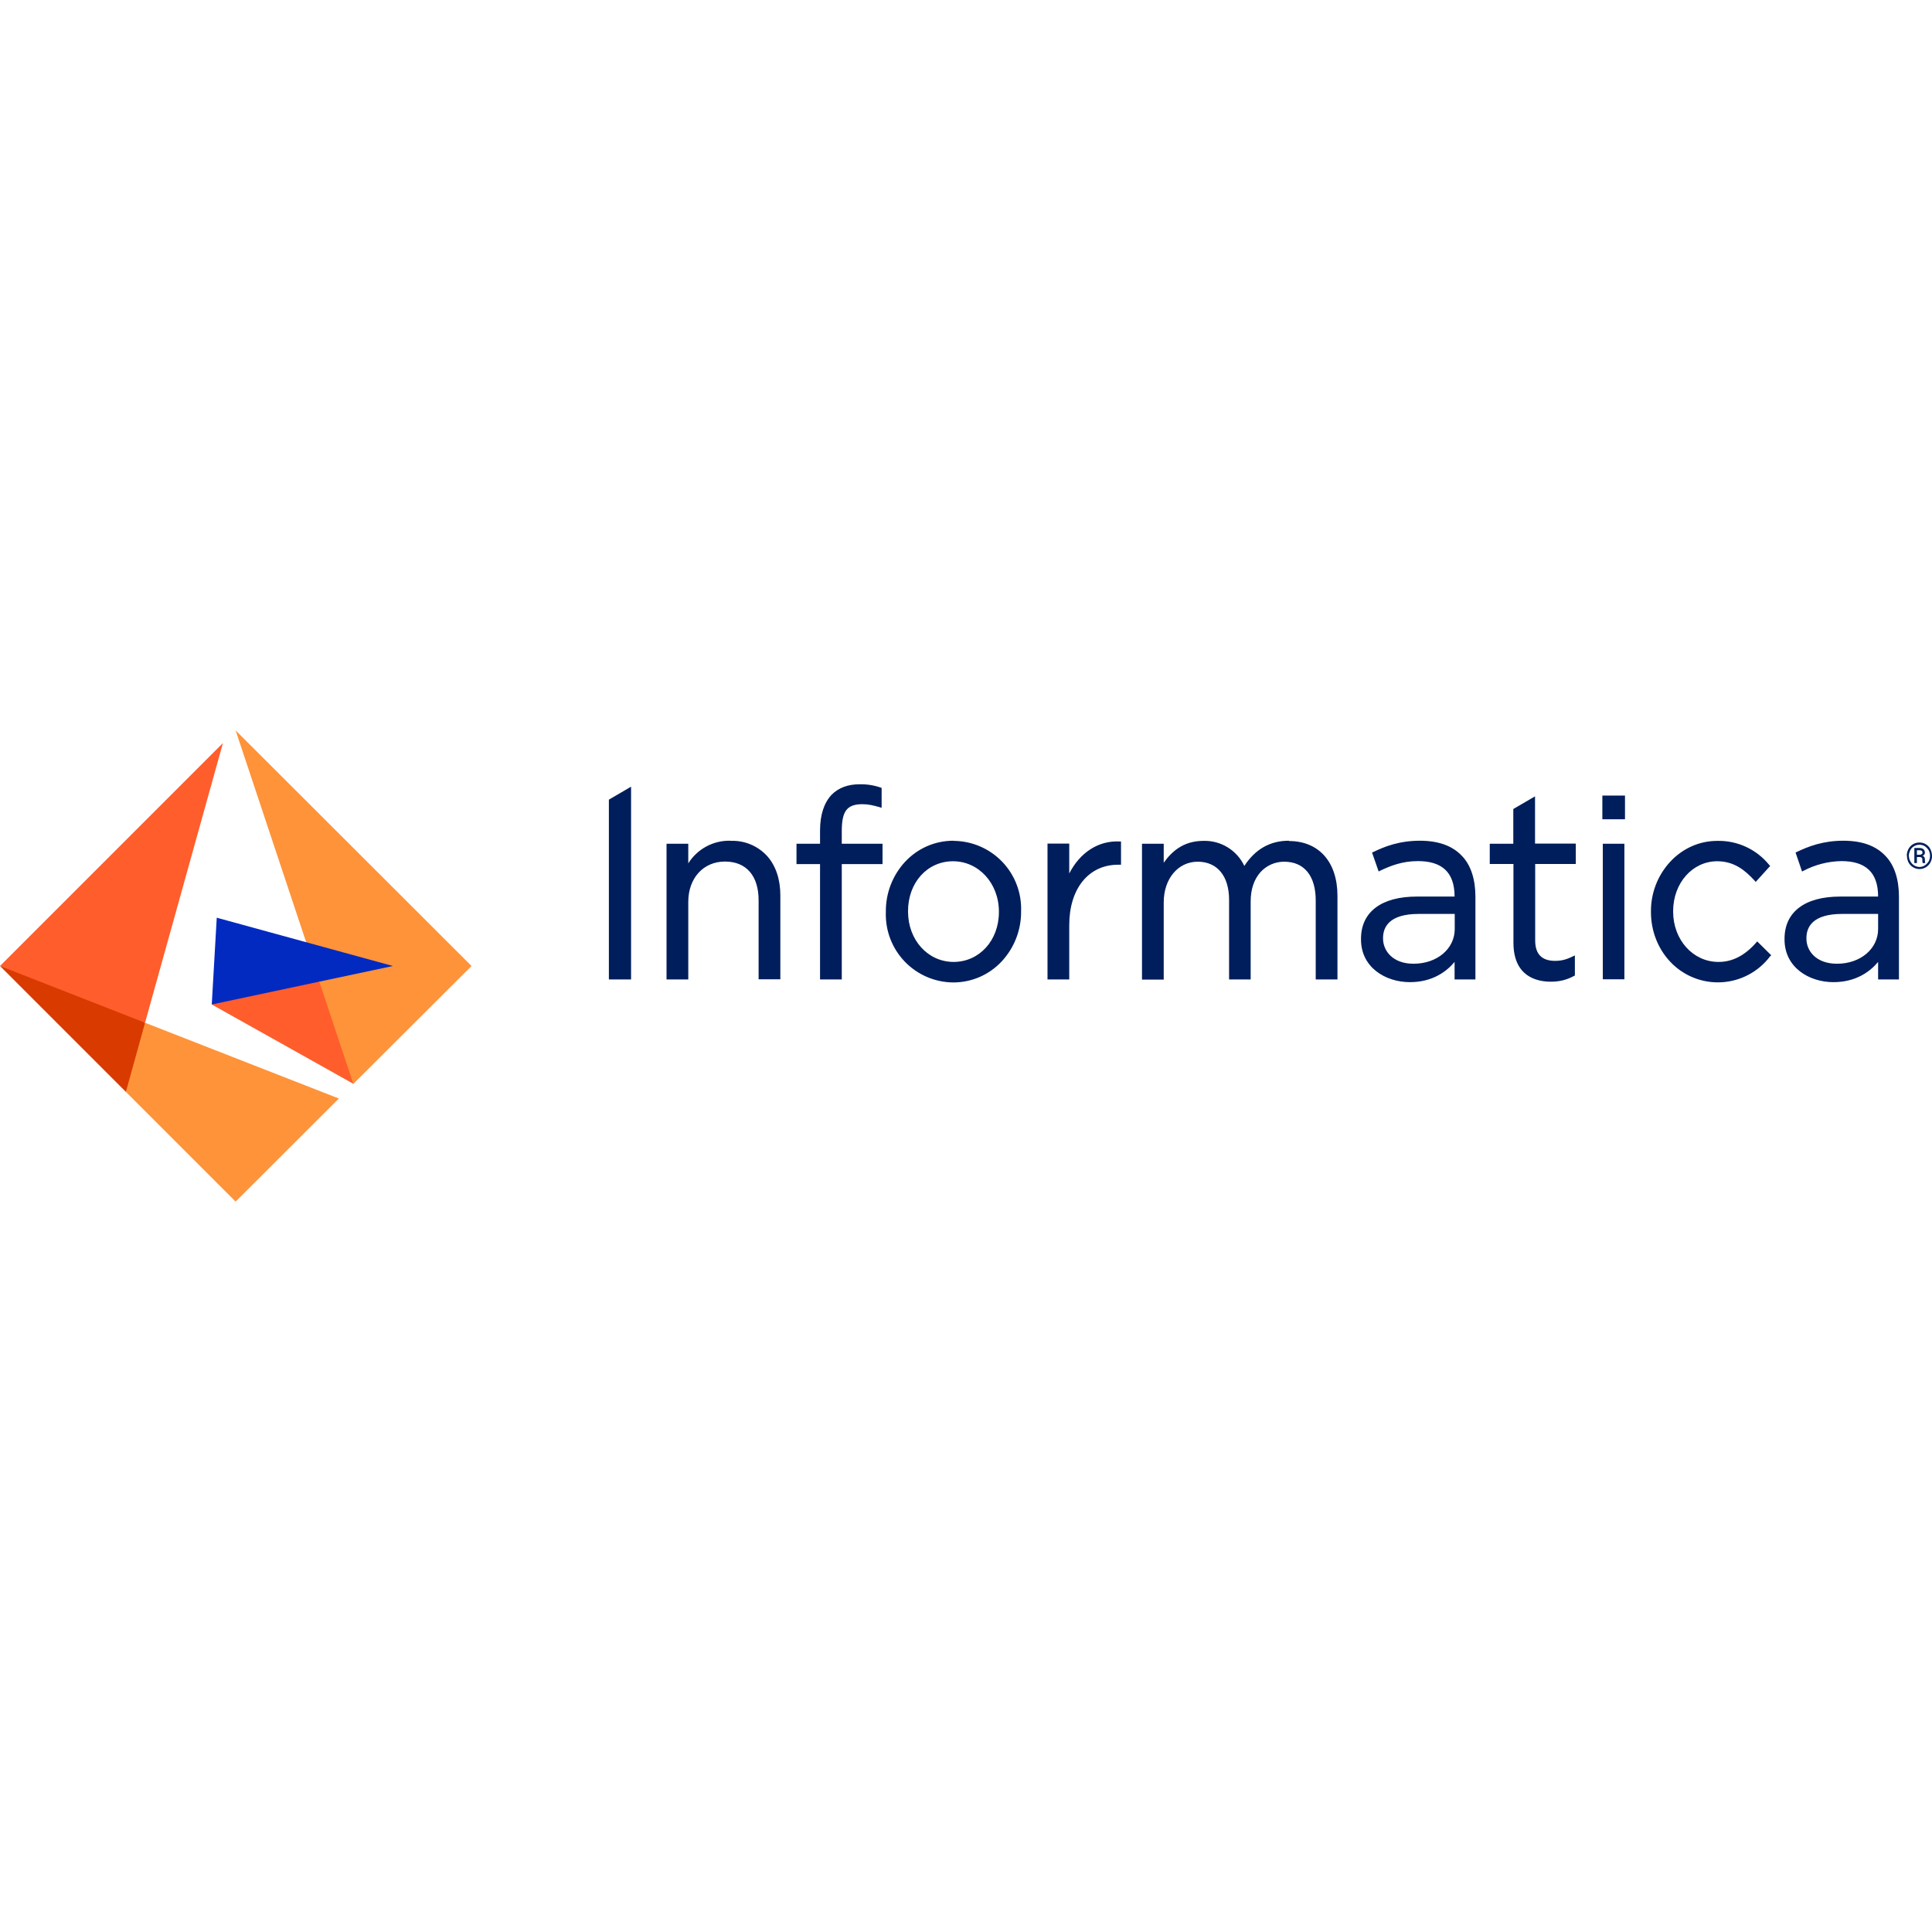
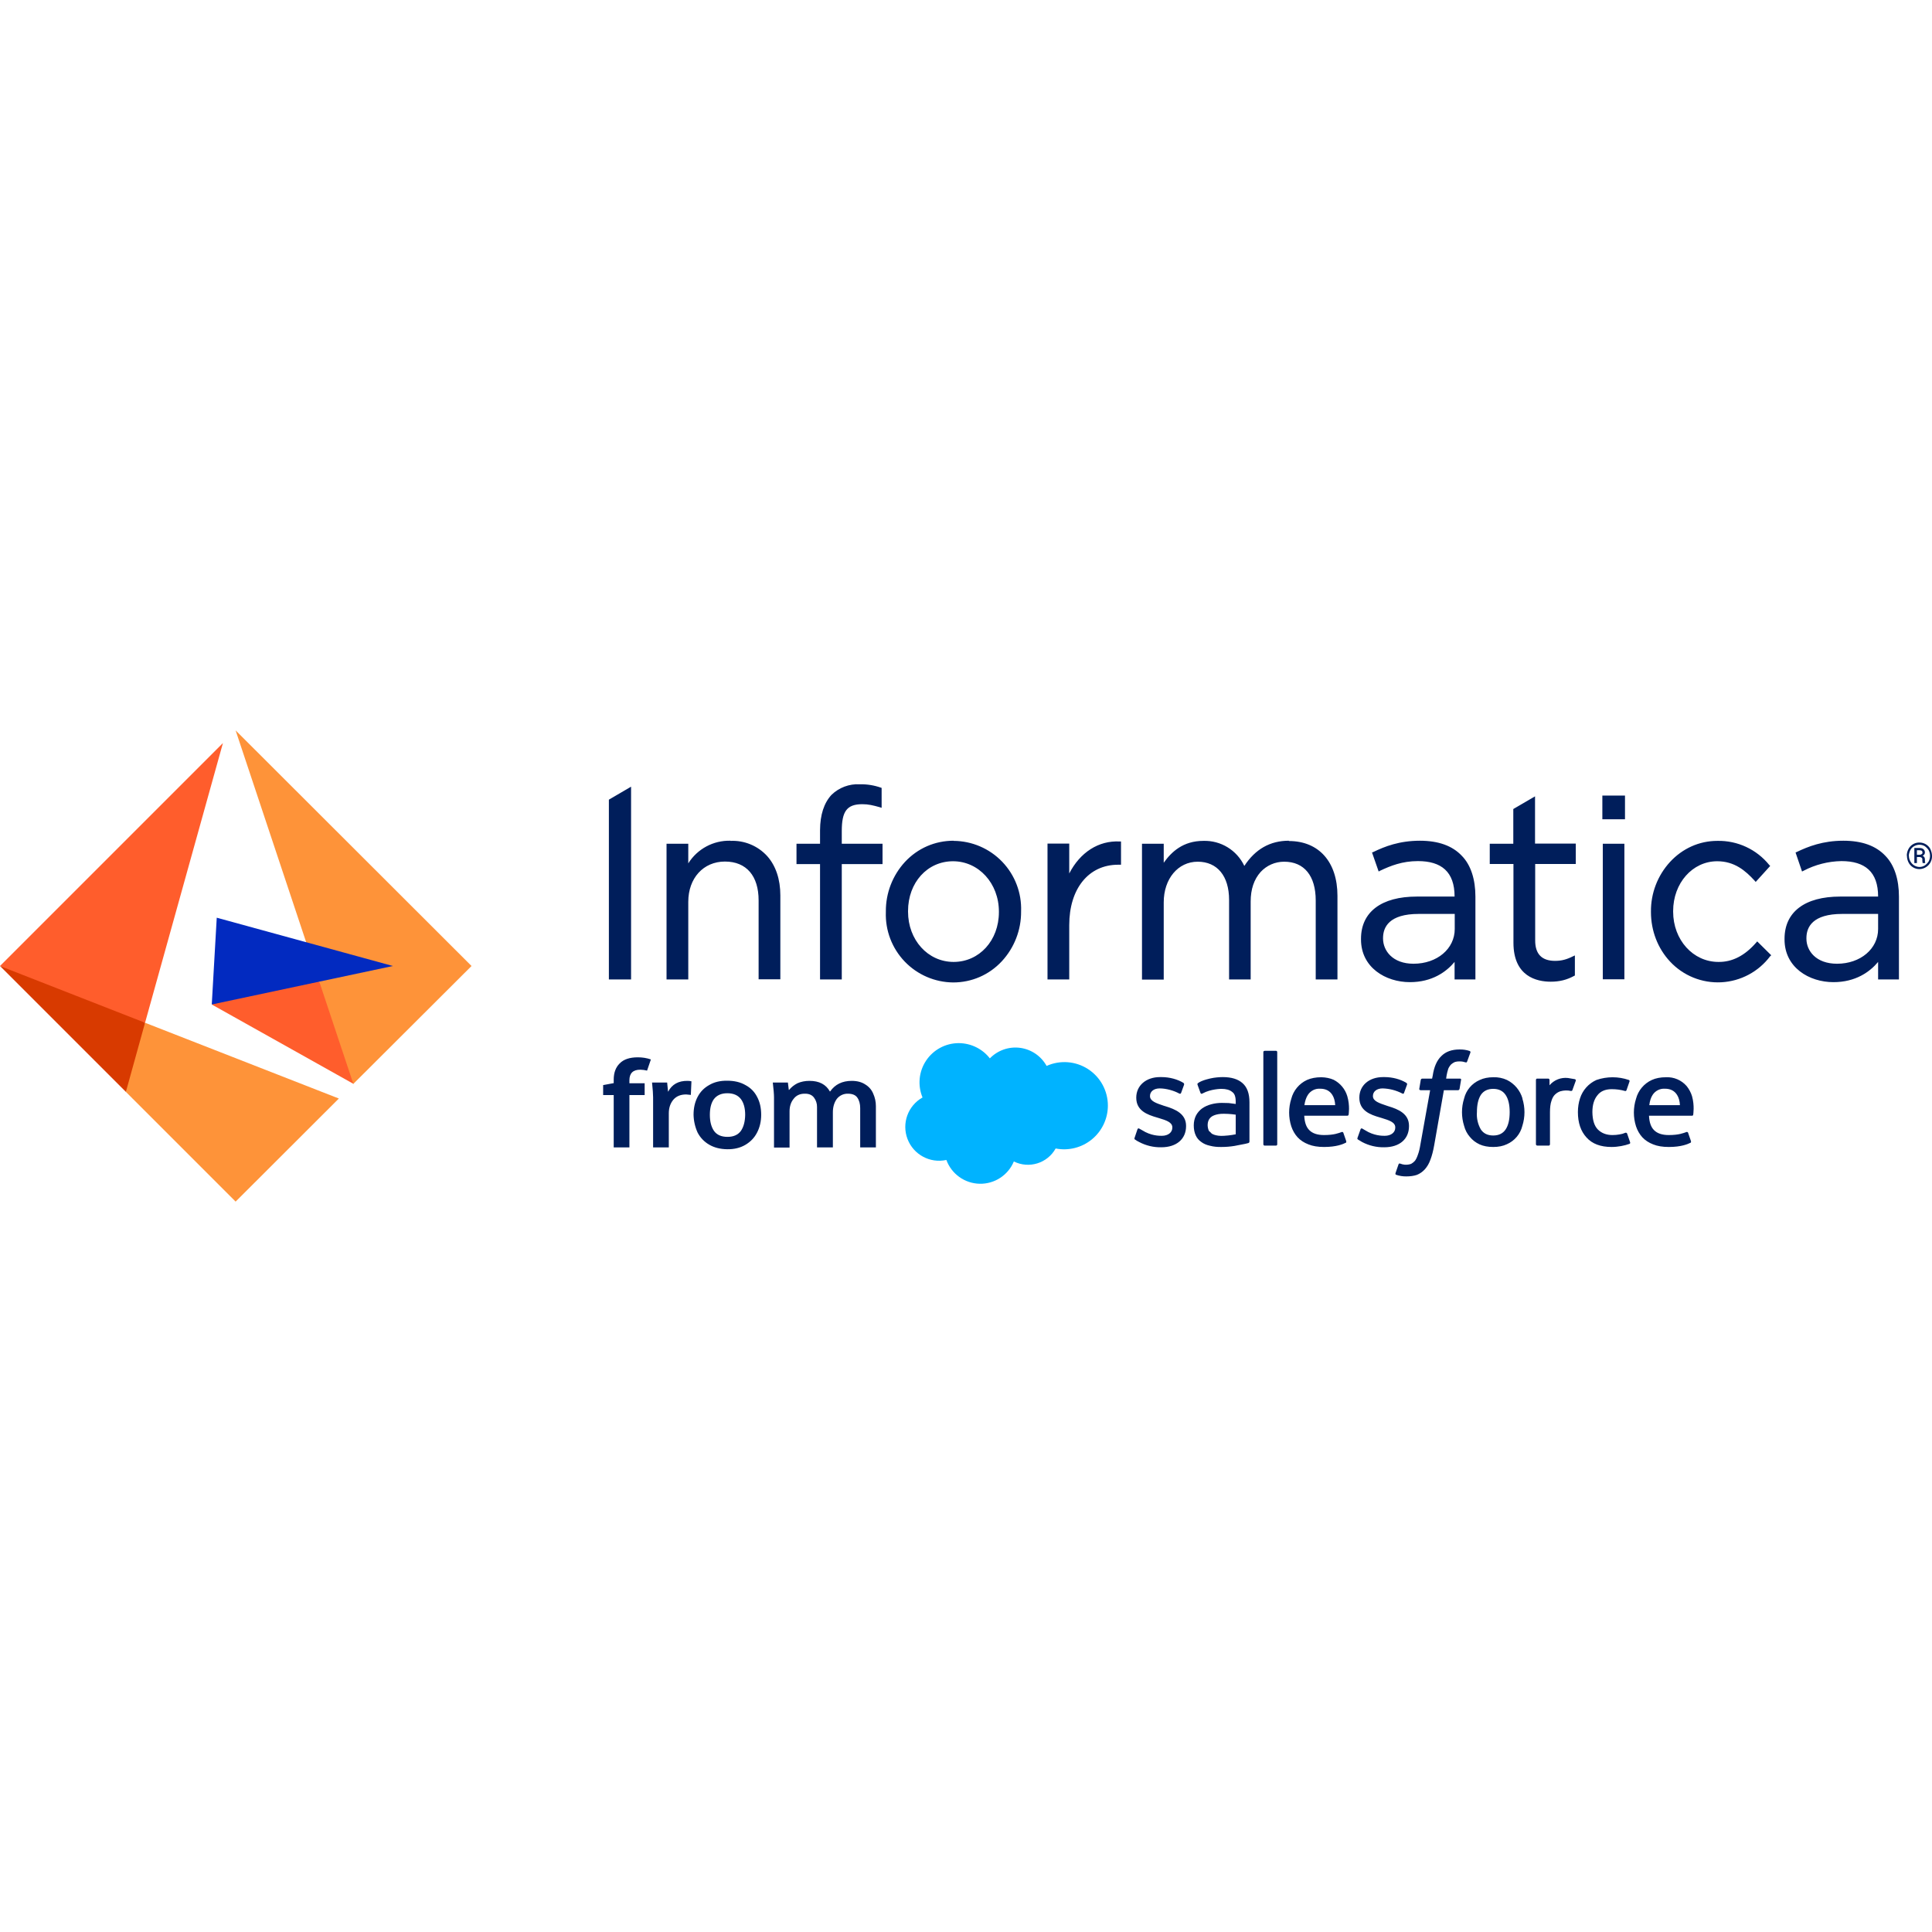
<svg xmlns="http://www.w3.org/2000/svg" viewBox="0 0 128 128">
-   <g fill="none" font-family="none" font-size="none" font-weight="none" text-anchor="none">
-     <path fill="#ff5d2c" d="m14.03 66.55 9.39 5.26.35-4-2.6-2.77-3.86-.64z" />
-     <path fill="#fe9339" d="m15.61 48.39 7.8 23.42L31.24 64z" />
-     <path fill="#022ac0" d="m14.36 60.8-.33 5.75 12-2.55z" />
-     <path fill="#d83a00" d="m0 64 8.34 8.34 1.55-2.08-.28-2.5-3.83-2.49z" />
-     <path fill="#ff5d2c" d="M14.77 49.23 0 64l9.61 3.76z" />
-     <path fill="#fe9339" d="m9.61 67.76-1.27 4.58 7.27 7.27 6.84-6.83z" />
-     <path fill="#001e5b" d="M41.81 64.89h-1.47V52.98l1.47-.86zm65.85-10.61h-1.5v-1.57h1.5zM48.39 55.7a3.2 3.2 0 0 0-2.79 1.5v-1.3h-1.44v8.99h1.44v-5.14c0-1.57 1-2.67 2.43-2.67s2.23.96 2.23 2.57v5.23h1.44v-5.56c0-1.06-.3-1.96-.87-2.6a3.1 3.1 0 0 0-2.44-1.01m14.79-.01c-1.24 0-2.38.5-3.22 1.4a4.8 4.8 0 0 0-1.27 3.3v.03a4.5 4.5 0 0 0 4.46 4.66c1.23 0 2.38-.5 3.22-1.4a4.8 4.8 0 0 0 1.28-3.3v-.02a4.5 4.5 0 0 0-4.47-4.66zm3 4.7v.03c0 1.88-1.3 3.3-3 3.3-1.71 0-3.02-1.46-3.02-3.33v-.04c0-1.89 1.28-3.3 2.98-3.3s3.04 1.46 3.04 3.34m4.66-2.53v-1.98H69.4v9h1.44v-3.6c0-2.4 1.27-4 3.24-4h.19v-1.54h-.09c-1.4-.07-2.62.72-3.34 2.12m14.55-2.17q-1.86 0-2.95 1.67a2.9 2.9 0 0 0-2.71-1.66c-1.35 0-2.12.73-2.63 1.45V55.9h-1.44v9h1.44v-5.12c0-1.56.95-2.69 2.25-2.69s2.08.95 2.08 2.53v5.27h1.43v-5.16q0-1.22.66-1.96c.4-.43.95-.68 1.56-.68 1.33 0 2.09.94 2.09 2.57v5.23h1.44v-5.54c0-2.24-1.23-3.63-3.22-3.63zm19.01 1.54v-1.35h-2.7v-3.13l-1.44.84v2.3H98.7v1.34h1.57v5.22c0 2.24 1.55 2.58 2.47 2.58.58 0 1.07-.12 1.56-.39l.04-.02V63.3l-.13.06c-.42.21-.76.3-1.18.3q-1.33 0-1.32-1.37v-5.05zm11.95 5.21q-1.13 1.29-2.5 1.28c-1.68 0-3-1.46-3-3.33v-.04c0-1.85 1.28-3.3 2.92-3.3 1.14 0 1.87.62 2.48 1.29l.07.08.96-1.06-.06-.06a4.3 4.3 0 0 0-3.44-1.6c-1.2 0-2.31.5-3.14 1.4a4.8 4.8 0 0 0-1.26 3.29v.03c0 1.23.45 2.4 1.26 3.27a4.33 4.33 0 0 0 6.64-.35l.07-.06-.93-.92zM94.08 55.7c-1.37 0-2.34.38-3.1.75l-.08.03.44 1.26.09-.05c.7-.33 1.47-.64 2.51-.64 1.55 0 2.43.7 2.43 2.35h-2.5c-2.35 0-3.7 1.02-3.7 2.8v.04c0 1.86 1.63 2.83 3.24 2.83 1.47 0 2.41-.68 2.96-1.34v1.16h1.38V59.4c0-1.13-.3-2.09-.9-2.7q-.94-1-2.78-1zm2.3 4.85v1c0 1.31-1.17 2.3-2.73 2.3-1.39 0-2.02-.87-2.02-1.67v-.03c0-.73.41-1.6 2.36-1.6zm-40.61-5.49c0-1.3.33-1.78 1.36-1.78.4 0 .7.07 1.19.21l.09.03V52.2l-.03-.01a4 4 0 0 0-1.42-.23q-1.18 0-1.87.7-.75.81-.76 2.34v.9h-1.56v1.35h1.56v7.64h1.44v-7.64h2.7V55.9h-2.7zm51.85 9.82h-1.43V55.9h1.43zm14.51-9.18c-1.36 0-2.33.38-3.1.75l-.07.03.43 1.26.1-.05a5.6 5.6 0 0 1 2.51-.64c1.55 0 2.43.7 2.43 2.35h-2.51c-2.35 0-3.69 1.02-3.69 2.8v.04c0 1.86 1.63 2.83 3.24 2.83 1.47 0 2.41-.68 2.96-1.34v1.16h1.38V59.4c0-1.13-.3-2.09-.9-2.7q-.94-1-2.78-1m2.3 4.85v1c0 1.31-1.17 2.3-2.72 2.3-1.4 0-2.03-.86-2.03-1.66v-.04c0-.73.41-1.6 2.37-1.6zm1.9-3.85q0-.24.11-.45a.8.8 0 0 1 .73-.43.8.8 0 0 1 .72.43q.1.21.11.44t-.1.44a.82.82 0 0 1-1.46 0 1 1 0 0 1-.1-.44zm.14 0q0 .2.1.37a.7.7 0 0 0 .6.37q.18 0 .35-.1a1 1 0 0 0 .26-.27.8.8 0 0 0 0-.74 1 1 0 0 0-.26-.27.7.7 0 0 0-.7 0q-.17.09-.26.27a1 1 0 0 0-.1.37zm.53.08v.4h-.17v-1h.32q.19 0 .28.08t.1.22-.15.22q.15.06.15.24v.07q0 .1.02.15v.02h-.17l-.02-.15v-.13q-.03-.11-.16-.12zm0-.15h.18q.09 0 .13-.04a.1.1 0 0 0 .06-.1q0-.09-.05-.12-.04-.04-.16-.04H127z" />
-   </g>
+   <path fill="#ff5d2c" d="m14.03 66.55 9.39 5.26.35-4-2.6-2.77-3.86-.64z" />
+   <path fill="#fe9339" d="m15.61 48.39 7.8 23.42L31.24 64z" />
+   <path fill="#022ac0" d="m14.36 60.8-.33 5.75 12-2.55z" />
+   <path fill="#d83a00" d="m0 64 8.34 8.34 1.55-2.08-.28-2.5-3.83-2.49z" />
+   <path fill="#ff5d2c" d="M14.77 49.23 0 64l9.61 3.76z" />
+   <path fill="#fe9339" d="m9.61 67.76-1.27 4.58 7.27 7.27 6.84-6.83z" />
+   <path fill="#001e5b" d="M41.81 64.89h-1.47V52.98l1.47-.86zm65.85-10.61h-1.5v-1.57h1.5zM48.39 55.7a3.2 3.2 0 0 0-2.79 1.5v-1.3h-1.44v8.99h1.44v-5.14c0-1.57 1-2.67 2.43-2.67s2.23.96 2.23 2.57v5.23h1.44v-5.56c0-1.06-.3-1.96-.87-2.6a3.1 3.1 0 0 0-2.44-1.01m14.79-.01c-1.24 0-2.38.5-3.22 1.4a4.8 4.8 0 0 0-1.27 3.3v.03a4.5 4.5 0 0 0 4.46 4.66c1.23 0 2.38-.5 3.22-1.4a4.8 4.8 0 0 0 1.28-3.3v-.02a4.5 4.5 0 0 0-4.47-4.66zm3 4.7v.03c0 1.88-1.3 3.3-3 3.3-1.71 0-3.02-1.46-3.02-3.33v-.04c0-1.89 1.28-3.3 2.98-3.3s3.04 1.46 3.04 3.34m4.66-2.53v-1.98H69.4v9h1.44v-3.6c0-2.4 1.27-4 3.24-4h.19v-1.54h-.09c-1.4-.07-2.62.72-3.34 2.12m14.55-2.17q-1.86 0-2.95 1.67a2.9 2.9 0 0 0-2.71-1.66c-1.35 0-2.12.73-2.63 1.45V55.9h-1.44v9h1.44v-5.12c0-1.56.95-2.69 2.25-2.69s2.08.95 2.08 2.53v5.27h1.43v-5.16q0-1.22.66-1.96c.4-.43.95-.68 1.56-.68 1.33 0 2.09.94 2.09 2.57v5.23h1.44v-5.54c0-2.24-1.23-3.63-3.22-3.63zm19.01 1.54v-1.35h-2.7v-3.13l-1.44.84v2.3H98.7v1.34h1.57v5.22c0 2.24 1.55 2.58 2.47 2.58.58 0 1.07-.12 1.56-.39l.04-.02V63.3l-.13.06c-.42.21-.76.3-1.18.3q-1.33 0-1.32-1.37v-5.05zm11.95 5.21q-1.13 1.3-2.5 1.28c-1.68 0-3-1.46-3-3.33v-.04c0-1.85 1.28-3.3 2.92-3.3 1.14 0 1.87.62 2.48 1.29l.07.08.96-1.06-.06-.06a4.3 4.3 0 0 0-3.44-1.6c-1.2 0-2.31.5-3.14 1.4a4.8 4.8 0 0 0-1.26 3.29v.03c0 1.23.45 2.4 1.26 3.27a4.33 4.33 0 0 0 6.64-.35l.07-.06-.93-.92zM94.08 55.7c-1.37 0-2.34.38-3.1.75l-.08.03.44 1.26.09-.05c.7-.33 1.47-.64 2.51-.64 1.55 0 2.43.7 2.43 2.35h-2.5c-2.35 0-3.7 1.02-3.7 2.8v.04c0 1.86 1.63 2.83 3.24 2.83 1.47 0 2.41-.68 2.96-1.34v1.16h1.38V59.4c0-1.13-.3-2.09-.9-2.7q-.94-1-2.78-1zm2.3 4.85v1c0 1.31-1.17 2.3-2.73 2.3-1.39 0-2.02-.87-2.02-1.67v-.03c0-.73.41-1.6 2.36-1.6zm-40.61-5.49c0-1.3.33-1.78 1.36-1.78.4 0 .7.07 1.19.21l.09.03V52.2l-.03-.01a4 4 0 0 0-1.42-.23 2.5 2.5 0 0 0-1.87.7q-.75.81-.76 2.34v.9h-1.56v1.35h1.56v7.64h1.44v-7.64h2.7V55.9h-2.7zm51.85 9.82h-1.43V55.9h1.43zm14.51-9.18c-1.36 0-2.33.38-3.1.75l-.07.03.43 1.26.1-.05a5.6 5.6 0 0 1 2.51-.64c1.55 0 2.43.7 2.43 2.35h-2.51c-2.35 0-3.69 1.02-3.69 2.8v.04c0 1.86 1.63 2.83 3.24 2.83 1.47 0 2.41-.68 2.96-1.34v1.16h1.38V59.4c0-1.13-.3-2.09-.9-2.7q-.94-1-2.78-1m2.3 4.85v1c0 1.31-1.17 2.3-2.72 2.3-1.4 0-2.03-.86-2.03-1.66v-.04c0-.73.41-1.6 2.37-1.6zm1.9-3.85q0-.24.11-.45a.8.8 0 0 1 .73-.43c.3 0 .58.16.72.43q.1.21.11.44a.85.85 0 0 1-.83.89.8.8 0 0 1-.73-.45 1 1 0 0 1-.1-.44zm.14 0q0 .2.1.37a.7.7 0 0 0 .6.37q.18 0 .35-.1a1 1 0 0 0 .26-.27.8.8 0 0 0 0-.74 1 1 0 0 0-.26-.27.7.7 0 0 0-.7 0 .6.6 0 0 0-.26.27 1 1 0 0 0-.1.37zm.53.08v.4h-.17v-1h.32q.2 0 .28.08.1.08.1.22t-.15.22q.15.06.15.24v.07q0 .1.02.15v.02h-.17l-.02-.15v-.13q-.03-.1-.16-.12zm0-.15h.18q.09 0 .13-.04a.1.1 0 0 0 .06-.1q0-.09-.05-.12-.04-.04-.16-.04H127zM75.17 75.38q-.03.1.02.11.13.1.28.17a3 3 0 0 0 1.47.35c1 0 1.64-.54 1.64-1.4v-.02c0-.8-.71-1.1-1.37-1.3l-.1-.03c-.5-.17-.92-.3-.92-.64v-.01c0-.29.25-.5.64-.5.44 0 .95.15 1.28.33 0 0 .1.07.14-.03l.2-.55q.01-.08-.05-.12c-.38-.23-.9-.38-1.45-.38h-.1c-.92 0-1.57.56-1.57 1.36v.01c0 .85.72 1.12 1.38 1.31l.1.03c.5.15.91.28.91.62v.02c0 .31-.27.54-.7.54-.18 0-.72 0-1.3-.37l-.18-.1c-.02-.02-.1-.05-.13.04zm14.77 0c-.03.08.01.1.02.11l.28.17a3 3 0 0 0 1.47.35c1.01 0 1.64-.54 1.64-1.4v-.02c0-.8-.7-1.1-1.37-1.3l-.09-.03c-.5-.17-.93-.3-.93-.64v-.01c0-.29.25-.5.64-.5a3 3 0 0 1 1.29.33s.1.07.13-.03l.2-.55q.02-.08-.05-.12c-.37-.23-.9-.38-1.44-.38h-.1c-.93 0-1.57.56-1.57 1.36v.01c0 .85.71 1.12 1.38 1.31l.1.03c.49.15.9.28.9.62v.02c0 .31-.27.54-.7.54-.17 0-.72 0-1.3-.37l-.17-.1c-.02-.02-.1-.05-.13.04zm10.93-2.6a2 2 0 0 0-1.03-1.23 2 2 0 0 0-.9-.18q-.52 0-.9.18A1.8 1.8 0 0 0 97 72.78a3 3 0 0 0 0 1.81q.11.42.38.73.26.32.65.5.38.17.9.17t.9-.18a1.8 1.8 0 0 0 1.03-1.22 3 3 0 0 0 0-1.81m-.84.9q0 .75-.27 1.15t-.82.4-.82-.4a2 2 0 0 1-.26-1.15q0-.73.26-1.14.27-.4.82-.4t.82.4.27 1.14" />
+   <path fill="#001e5b" fill-rule="evenodd" d="M107.8 75.1c-.04-.08-.12-.05-.12-.05q-.18.08-.39.11-.22.04-.46.04-.6 0-.97-.37-.35-.36-.36-1.15 0-.71.33-1.11.3-.4.93-.41c.35 0 .61.04.9.12 0 0 .06.03.1-.05l.2-.58c.02-.06-.03-.1-.05-.1a3.3 3.3 0 0 0-2.14 0 2 2 0 0 0-1.09 1.22q-.14.43-.14.91 0 1.06.57 1.68.56.63 1.66.63c.43 0 .87-.09 1.2-.21 0 0 .05-.03.03-.1zm4.3-2.48a2 2 0 0 0-.36-.67 1.7 1.7 0 0 0-1.36-.58q-.55 0-.94.18a1.9 1.9 0 0 0-1.05 1.25 3 3 0 0 0 0 1.82q.14.42.42.73.28.3.72.47.42.17 1.03.17c.83 0 1.26-.19 1.44-.28q.06-.02.02-.14l-.18-.52c-.03-.08-.11-.05-.11-.05-.2.07-.5.2-1.17.2q-.66 0-.98-.33-.3-.3-.33-.95h2.85s.08 0 .08-.07c0-.03.1-.59-.08-1.23m-2.83.6q.05-.42.22-.68a.9.9 0 0 1 .82-.41q.54 0 .8.41.17.27.19.68zm-20.01-.6a1.8 1.8 0 0 0-.9-1.08q-.36-.16-.82-.17-.54 0-.95.18a1.9 1.9 0 0 0-1.04 1.25 3 3 0 0 0 0 1.82q.14.42.42.73.28.3.72.47.42.17 1.03.17c.83 0 1.26-.19 1.44-.28q.06-.02.02-.14l-.18-.52c-.03-.08-.11-.05-.11-.05-.2.07-.5.2-1.17.2q-.66 0-.98-.33-.3-.3-.33-.95h2.85s.08 0 .09-.07c0-.03.1-.59-.09-1.23m-2.84.6q.06-.42.23-.68a.9.9 0 0 1 .82-.41q.54 0 .8.41.17.27.19.68z" />
+   <path fill="#001e5b" d="m81.4 73.08-.45-.01q-.36 0-.7.09t-.6.27a1.4 1.4 0 0 0-.41.47q-.15.3-.15.66 0 .38.13.66.12.27.37.44.24.18.58.25.34.09.76.08.44 0 .86-.07l.72-.14.2-.05c.07-.02.07-.1.07-.1v-2.6q0-.87-.46-1.27-.45-.4-1.31-.4c-.22 0-.56.03-.77.08 0 0-.62.12-.87.32 0 0-.06.03-.03.11l.2.55c.03.07.1.04.1.04l.04-.02c.55-.3 1.24-.3 1.24-.3q.47 0 .71.2c.16.11.24.3.24.67v.13zm-1.14 2-.17-.16a1 1 0 0 1-.08-.37q0-.37.25-.56s.25-.21.83-.2c.41 0 .78.06.78.06v1.3s-.37.08-.78.1c-.58.04-.83-.16-.83-.16z" />
+   <path fill="#001e5b" fill-rule="evenodd" d="M104.4 71.6c.02-.06-.03-.09-.05-.1l-.47-.08a1.4 1.4 0 0 0-1.22.48v-.35q-.01-.08-.08-.09h-.74q-.07 0-.08.09v4.26q0 .08.1.09h.74q.08 0 .09-.09v-2.13c0-.28.03-.57.1-.75q.08-.27.24-.42t.35-.21a1.4 1.4 0 0 1 .7-.02q.09 0 .1-.07zm-7.03-1.97a2 2 0 0 0-.67-.1q-.78 0-1.21.44-.44.42-.57 1.3l-.04.19h-.65s-.08 0-.1.08l-.1.6q-.01.08.1.09h.62l-.64 3.57q-.07.44-.17.7-.09.27-.2.41a1 1 0 0 1-.25.2 1 1 0 0 1-.57.03l-.16-.05s-.07-.03-.1.04l-.2.58q-.03.09.03.12a2 2 0 0 0 .68.11q.4 0 .7-.1.3-.12.53-.37.24-.27.37-.64.15-.39.25-.96l.64-3.64h.94s.08 0 .1-.09l.1-.6q.02-.08-.09-.08h-.9c0-.02.04-.34.14-.65a1 1 0 0 1 .2-.3 1 1 0 0 1 .24-.15 1 1 0 0 1 .3-.04q.15 0 .24.02l.15.04c.09.02.1 0 .12-.05l.22-.6c.02-.06-.03-.09-.05-.1m-12.75 6.18q0 .08-.08.09h-.75q-.08 0-.09-.09v-6.1q0-.08.09-.09h.75q.08 0 .08.1z" />
+   <path fill="#00b3ff" d="M65.58 70.12a2.36 2.36 0 0 1 3.76.5 2.88 2.88 0 0 1 4.06 2.63 2.9 2.9 0 0 1-3.46 2.84 2.1 2.1 0 0 1-2.77.86 2.4 2.4 0 0 1-4.47-.1 2.24 2.24 0 0 1-1.58-4.14 2.6 2.6 0 0 1 2.39-3.6c.84 0 1.6.4 2.07 1.01" />
+   <path fill="#001e5b" d="m43.12 70.2-.25.73a2 2 0 0 0-.45-.06q-.72 0-.72.7v.2h1.01v.78H41.7v3.47h-1.04v-3.47h-.7v-.66l.7-.13v-.23q0-.69.4-1.08.39-.4 1.2-.4.46 0 .86.14zm.15 2.5q0-.3-.07-.98h1l.06.6h.01q.38-.72 1.28-.71.15 0 .26.03l-.04.9-.31-.03q-.55 0-.85.35-.3.36-.3.9v2.26h-1.04zm7.16 1.16q0 .66-.28 1.19-.26.5-.77.8t-1.2.29-1.19-.3-.77-.8a3 3 0 0 1-.27-1.19q0-.67.27-1.18.26-.5.76-.78.5-.3 1.2-.29.71 0 1.21.29.51.27.77.78.27.5.27 1.18zm-3.4 0q0 .66.27 1.06.28.4.9.4.6 0 .89-.4.27-.4.28-1.06 0-.66-.28-1.04-.3-.39-.9-.39t-.9.4q-.26.37-.26 1.03m4.25-1.15q0-.31-.08-.99h1l.06.49h.02q.22-.27.55-.44.36-.16.8-.16.96 0 1.35.7H55q.49-.7 1.43-.7.54 0 .9.24.36.22.52.6.18.4.18.83v2.74h-1.04v-2.6q0-.43-.19-.7-.18-.26-.63-.26a.9.9 0 0 0-.74.36q-.25.36-.25.87v2.33h-1.05v-2.68a1 1 0 0 0-.2-.62q-.2-.27-.62-.26-.47 0-.73.34-.27.33-.27.83v2.4h-1.03z" />
</svg>
